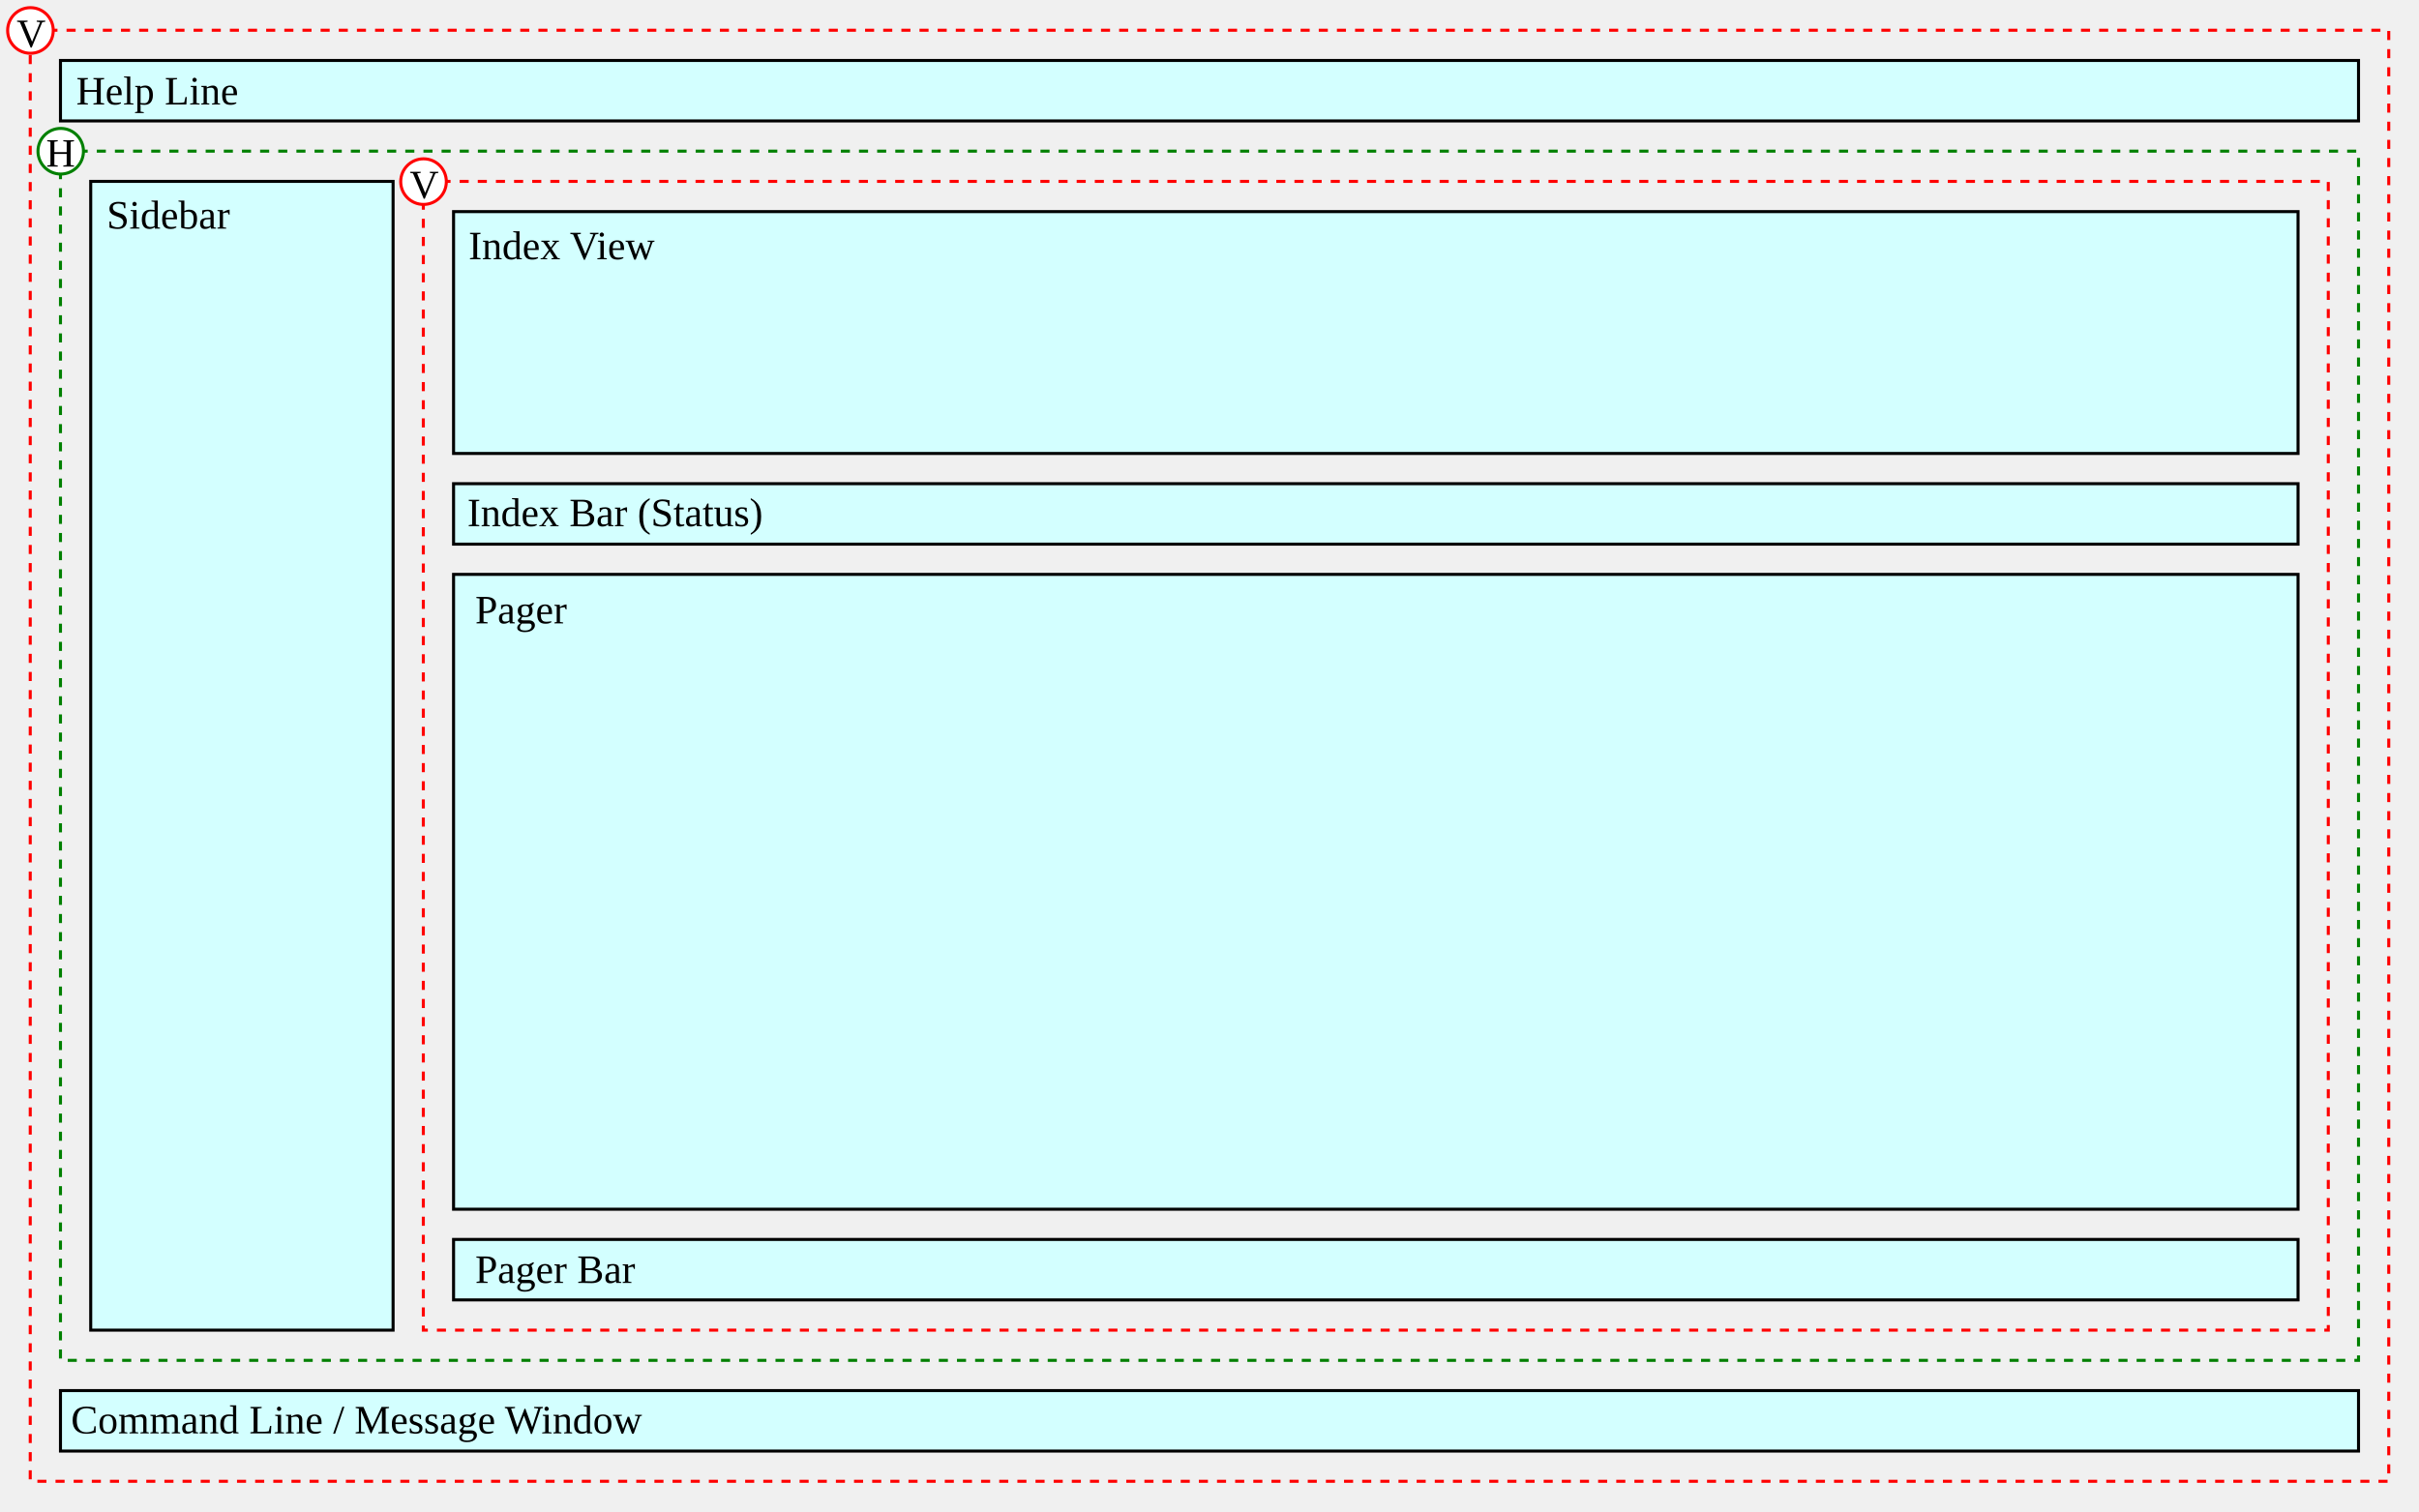
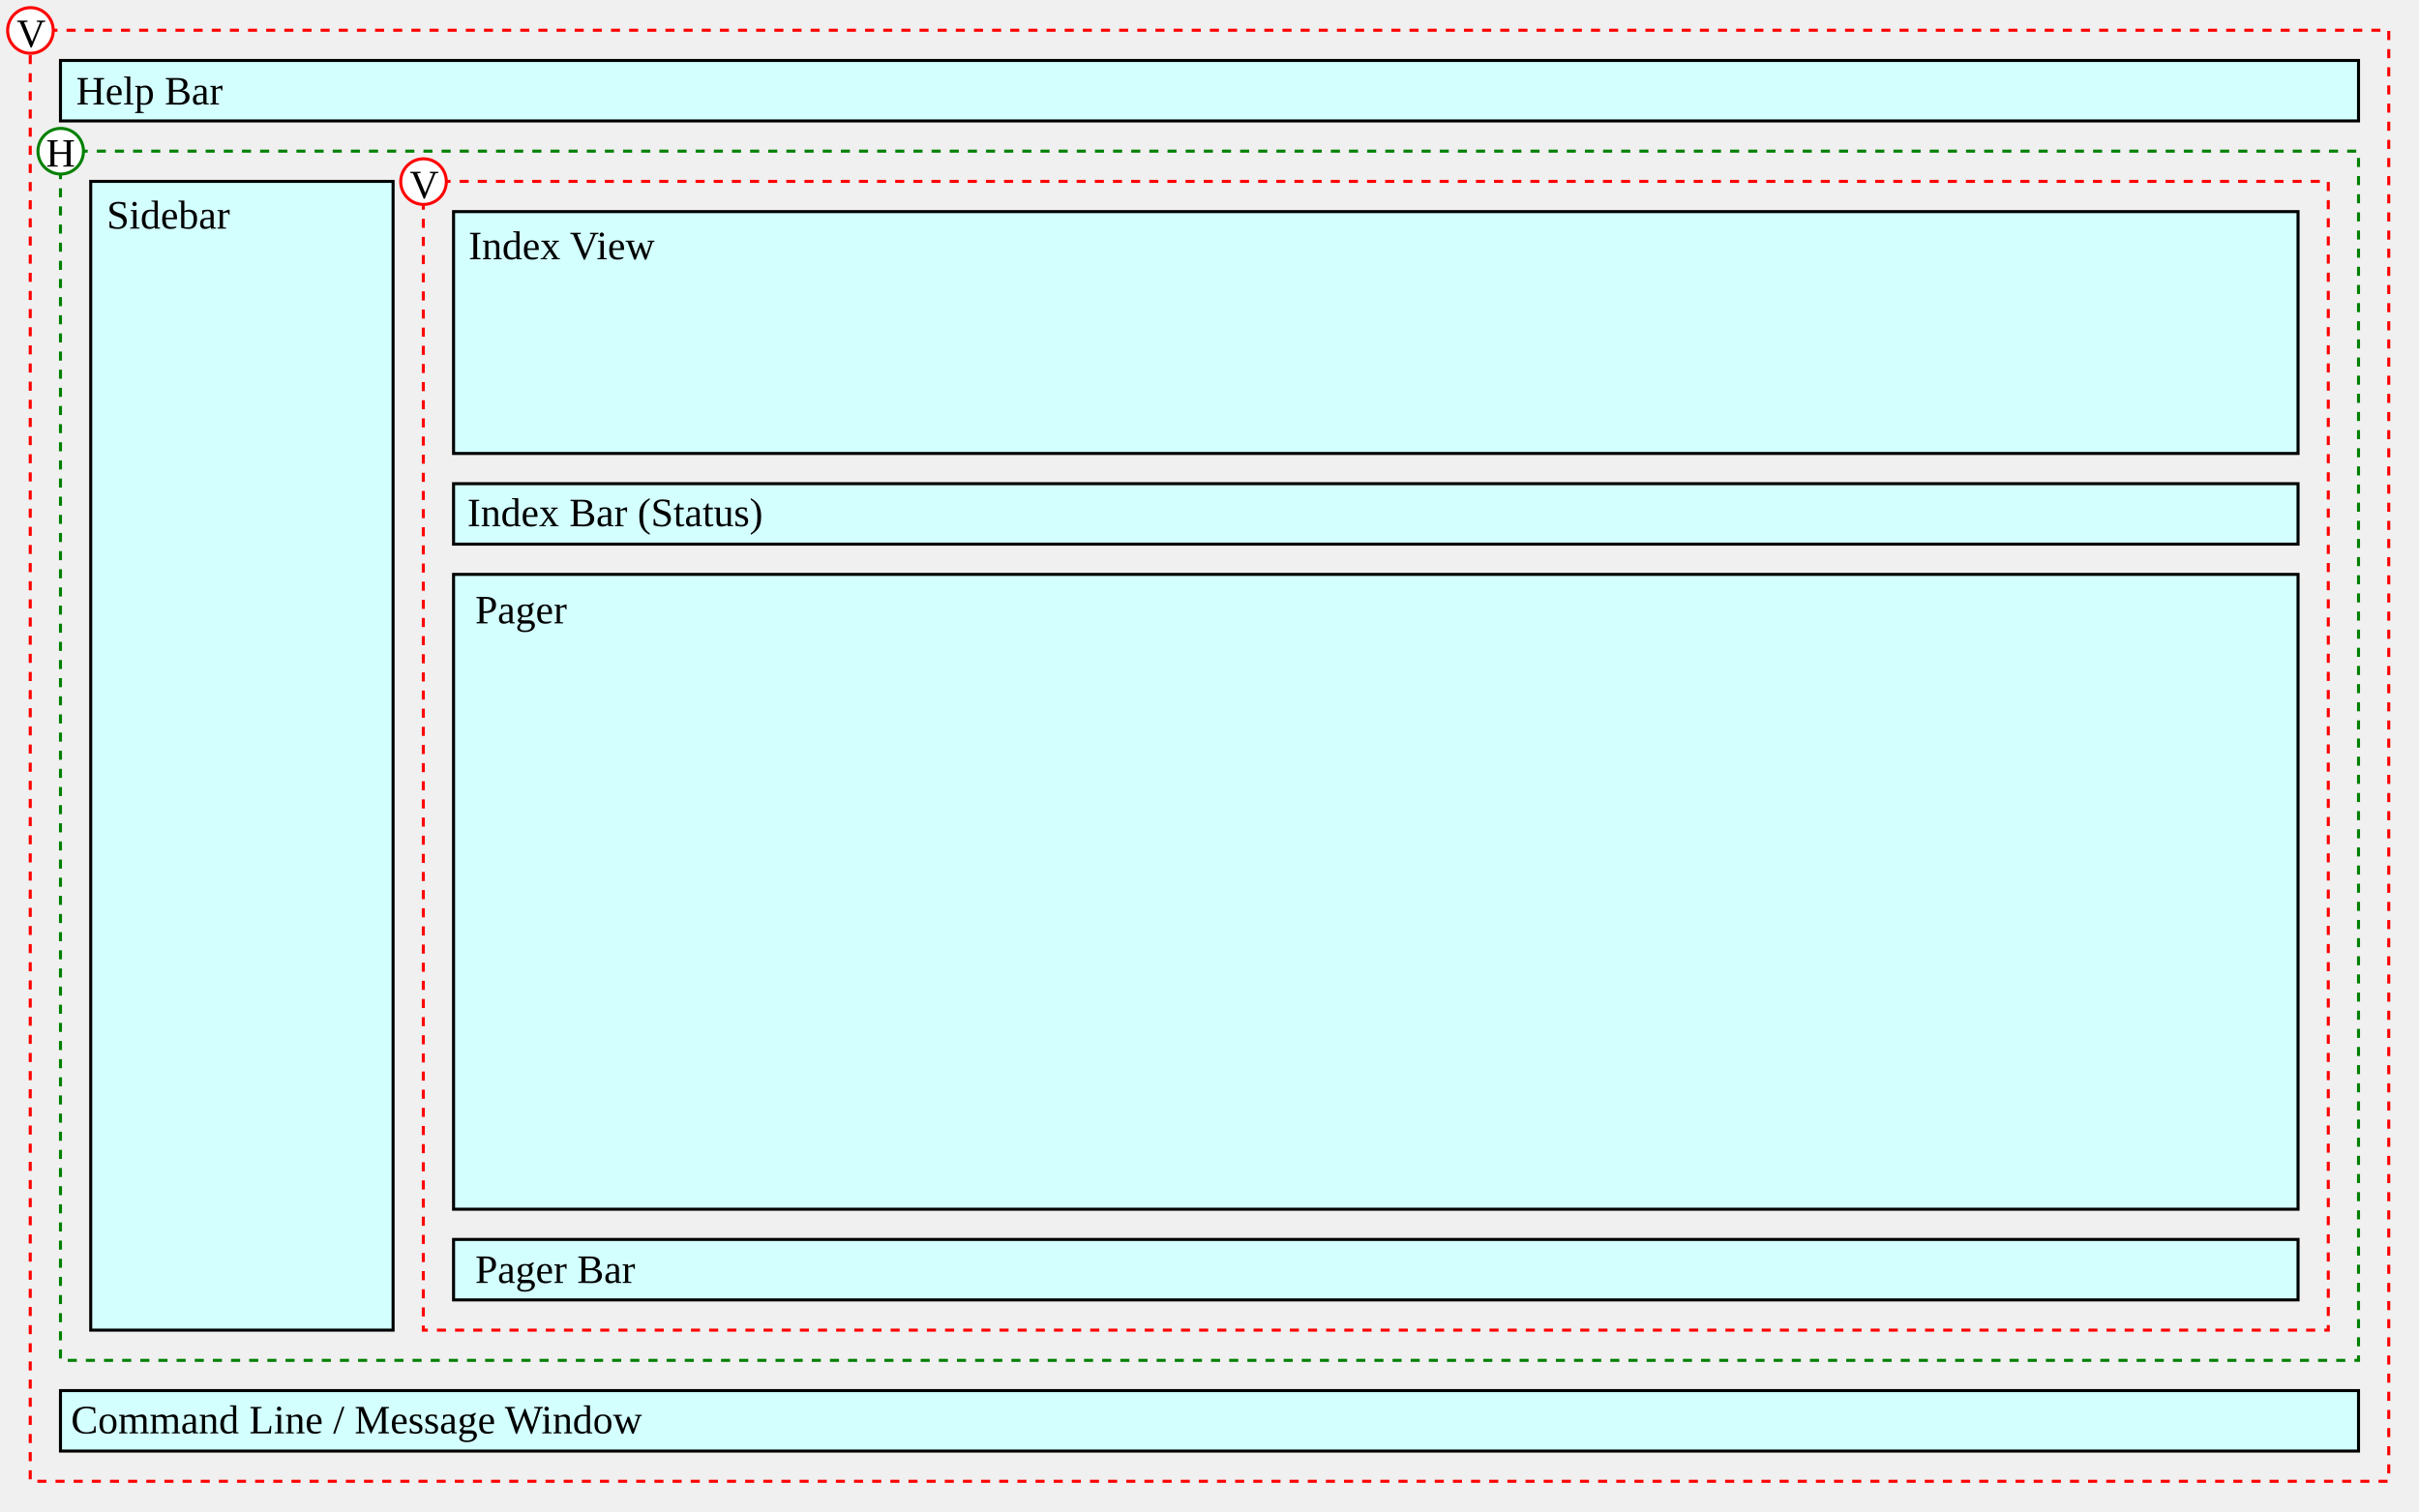
<svg xmlns="http://www.w3.org/2000/svg" width="800" height="500" viewBox="0 0 211.667 132.292" version="1.1" id="svg8">
  <defs id="defs2" />
  <g id="layer1" transform="translate(12.81663,-77.77703)">
    <rect style="fill:#d3ffff;fill-opacity:1;stroke:#000000;stroke-width:0.265;stroke-miterlimit:4;stroke-dasharray:none;stroke-opacity:1" id="rect4541" width="201.083" height="5.292" x="-7.525" y="83.069" />
    <rect style="fill:none;fill-opacity:1;stroke:#ff0000;stroke-width:0.265;stroke-miterlimit:4;stroke-dasharray:0.794,0.794;stroke-opacity:1;stroke-dashoffset:0" id="rect961" width="206.375" height="127" x="-10.171" y="80.423" />
    <rect style="fill:none;fill-opacity:1;stroke:#008000;stroke-width:0.265;stroke-miterlimit:4;stroke-dasharray:0.794, 0.794;stroke-dashoffset:0;stroke-opacity:1" id="rect961-3" width="201.083" height="105.833" x="-7.525" y="91.006" />
    <rect style="fill:#d3ffff;fill-opacity:1;stroke:#000000;stroke-width:0.265;stroke-miterlimit:4;stroke-dasharray:none;stroke-opacity:1" id="rect4541-7" width="201.083" height="5.292" x="-7.525" y="199.485" />
    <rect style="fill:#d3ffff;fill-opacity:1;stroke:#000000;stroke-width:0.265;stroke-miterlimit:4;stroke-dasharray:none;stroke-opacity:1" id="rect4541-7-5" width="26.458" height="100.542" x="-4.879" y="93.652" />
    <rect style="fill:none;fill-opacity:1;stroke:#ff0000;stroke-width:0.265;stroke-miterlimit:4;stroke-dasharray:0.794, 0.794;stroke-dashoffset:0;stroke-opacity:1" id="rect961-3-3" width="166.688" height="100.542" x="24.225" y="93.652" />
    <rect style="fill:#d3ffff;fill-opacity:1;stroke:#000000;stroke-width:0.265;stroke-miterlimit:4;stroke-dasharray:none;stroke-opacity:1" id="rect4541-5" width="161.396" height="21.167" x="26.871" y="96.298" />
    <rect style="fill:#d3ffff;fill-opacity:1;stroke:#000000;stroke-width:0.265;stroke-miterlimit:4;stroke-dasharray:none;stroke-opacity:1" id="rect4541-5-6" width="161.396" height="55.563" x="26.871" y="128.048" />
    <text xml:space="preserve" style="font-size:3.528px;line-height:1.25;fill:#000000;fill-opacity:1;stroke:none;stroke-width:0.265;stroke-miterlimit:4;stroke-dasharray:none;stroke-opacity:1" x="-6.158" y="86.922" id="text1732">
-       <tspan id="tspan1730" x="-6.158" y="86.922" style="stroke-width:0.265">Help Line</tspan>
+       <tspan id="tspan1730" x="-6.158" y="86.922" style="stroke-width:0.265">Help Bar</tspan>
    </text>
    <text xml:space="preserve" style="font-size:3.528px;line-height:1.25;fill:#000000;fill-opacity:1;stroke:none;stroke-width:0.265;stroke-miterlimit:4;stroke-dasharray:none;stroke-opacity:1" x="-3.472" y="97.785" id="text1736">
      <tspan id="tspan1734" x="-3.472" y="97.785" style="stroke-width:0.265">Sidebar</tspan>
    </text>
    <text xml:space="preserve" style="font-size:3.528px;line-height:1.25;fill:#000000;fill-opacity:1;stroke:none;stroke-width:0.265;stroke-miterlimit:4;stroke-dasharray:none;stroke-opacity:1" x="28.182" y="100.47" id="text1740">
      <tspan id="tspan1738" x="28.182" y="100.47" style="stroke-width:0.265">Index View</tspan>
    </text>
    <text xml:space="preserve" style="font-size:3.528px;line-height:1.25;fill:#000000;fill-opacity:1;stroke:none;stroke-width:0.265;stroke-miterlimit:4;stroke-dasharray:none;stroke-opacity:1" x="28.759" y="132.334" id="text1744">
      <tspan id="tspan1742" x="28.759" y="132.334" style="stroke-width:0.265">Pager</tspan>
    </text>
    <rect style="fill:#d3ffff;fill-opacity:1;stroke:#000000;stroke-width:0.265;stroke-miterlimit:4;stroke-dasharray:none;stroke-opacity:1" id="rect4541-6" width="161.396" height="5.292" x="26.871" y="186.256" />
    <text xml:space="preserve" style="font-size:3.528px;line-height:1.25;fill:#000000;fill-opacity:1;stroke:none;stroke-width:0.265;stroke-miterlimit:4;stroke-dasharray:none;stroke-opacity:1" x="28.759" y="190.061" id="text1748">
      <tspan id="tspan1746" x="28.759" y="190.061" style="stroke-width:0.265">Pager Bar</tspan>
    </text>
    <text xml:space="preserve" style="font-size:3.528px;line-height:1.25;fill:#000000;fill-opacity:1;stroke:none;stroke-width:0.265;stroke-miterlimit:4;stroke-dasharray:none;stroke-opacity:1" x="-6.602" y="203.23" id="text1752">
      <tspan id="tspan1750" x="-6.602" y="203.23" style="stroke-width:0.265">Command Line / Message Window</tspan>
    </text>
    <g id="g1885" transform="translate(-17.98769,8.470601)">
      <ellipse ry="1.996" rx="1.996" cy="71.973" cx="7.835" id="path1754-0-8" style="fill:#ffffff;fill-opacity:1;stroke:#ff0000;stroke-width:0.265;stroke-miterlimit:4;stroke-dasharray:none;stroke-dashoffset:0;stroke-opacity:1" />
      <text id="text1692-2-1-9-7" y="73.426" x="6.617" style="font-size:3.528px;line-height:1.25;fill:#000000;fill-opacity:1;stroke:none;stroke-width:0.265;stroke-miterlimit:4;stroke-dasharray:none;stroke-opacity:1" xml:space="preserve">
        <tspan style="fill:#000000;fill-opacity:1;stroke:none;stroke-width:0.265;stroke-miterlimit:4;stroke-dasharray:none;stroke-opacity:1" y="73.426" x="6.617" id="tspan1690-9-2-3-9">V</tspan>
      </text>
    </g>
    <g id="g1917" transform="translate(-20.63351,19.05392)">
      <ellipse ry="1.997" rx="1.99" cy="71.959" cx="13.13" id="path1754-02" style="fill:#ffffff;fill-opacity:1;stroke:#008000;stroke-width:0.265;stroke-miterlimit:4;stroke-dasharray:none;stroke-dashoffset:0;stroke-opacity:1" />
      <text id="text1692-2-1-3" y="73.305" x="11.841" style="font-size:3.528px;line-height:1.25;fill:#000000;fill-opacity:1;stroke:none;stroke-width:0.265;stroke-miterlimit:4;stroke-dasharray:none;stroke-opacity:1" xml:space="preserve">
        <tspan style="fill:#000000;fill-opacity:1;stroke:none;stroke-width:0.265;stroke-miterlimit:4;stroke-dasharray:none;stroke-opacity:1" y="73.305" x="11.841" id="tspan1690-9-2-7">H</tspan>
      </text>
    </g>
    <g id="g1885-5" transform="translate(16.40809,21.69974)">
      <ellipse ry="1.996" rx="1.996" cy="71.973" cx="7.835" id="path1754-0-8-9" style="fill:#ffffff;fill-opacity:1;stroke:#ff0000;stroke-width:0.265;stroke-miterlimit:4;stroke-dasharray:none;stroke-dashoffset:0;stroke-opacity:1" />
      <text id="text1692-2-1-9-7-2" y="73.426" x="6.617" style="font-size:3.528px;line-height:1.25;fill:#000000;fill-opacity:1;stroke:none;stroke-width:0.265;stroke-miterlimit:4;stroke-dasharray:none;stroke-opacity:1" xml:space="preserve">
        <tspan style="fill:#000000;fill-opacity:1;stroke:none;stroke-width:0.265;stroke-miterlimit:4;stroke-dasharray:none;stroke-opacity:1" y="73.426" x="6.617" id="tspan1690-9-2-3-9-2">V</tspan>
      </text>
    </g>
    <rect style="fill:#d3ffff;fill-opacity:1;stroke:#000000;stroke-width:0.265;stroke-miterlimit:4;stroke-dasharray:none;stroke-opacity:1" id="rect4541-6-3" width="161.396" height="5.292" x="26.871" y="120.11" />
    <text xml:space="preserve" style="font-size:3.528px;line-height:1.25;fill:#000000;fill-opacity:1;stroke:none;stroke-width:0.265;stroke-miterlimit:4;stroke-dasharray:none;stroke-opacity:1" x="28.073" y="123.831" id="text1744-6">
      <tspan id="tspan1742-7" x="28.073" y="123.831" style="stroke-width:0.265">Index Bar (Status)</tspan>
    </text>
  </g>
</svg>
